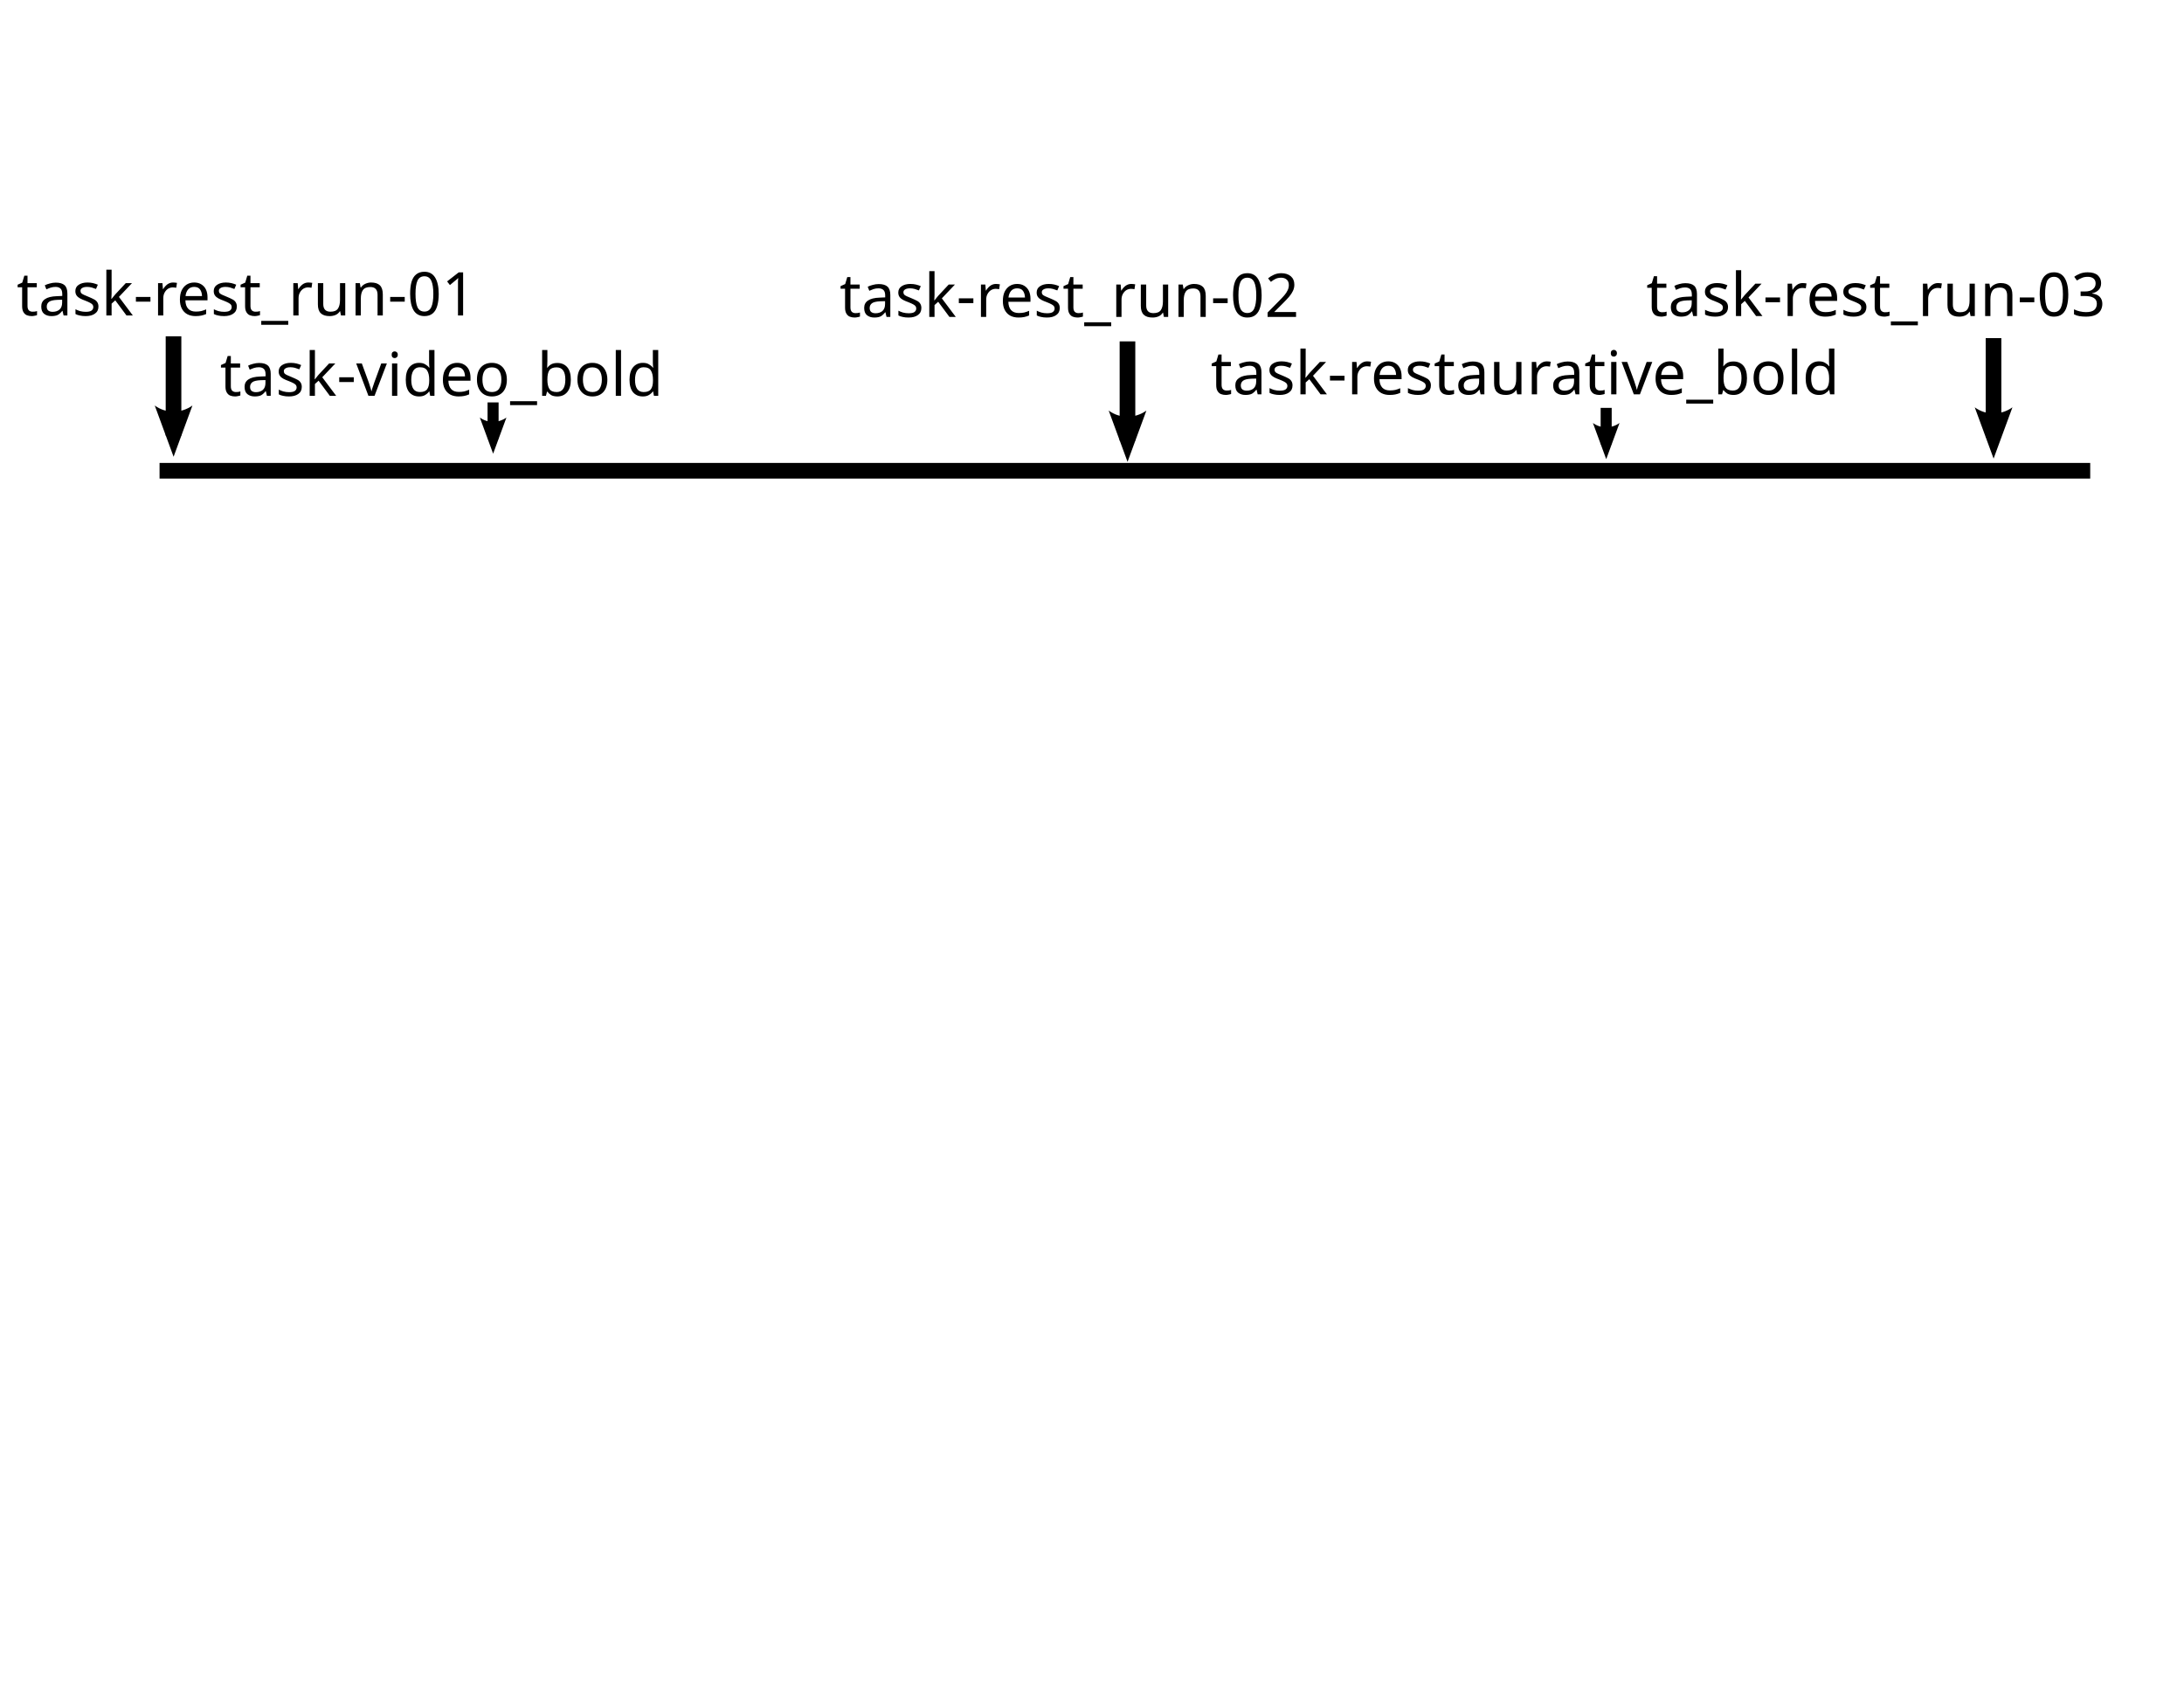
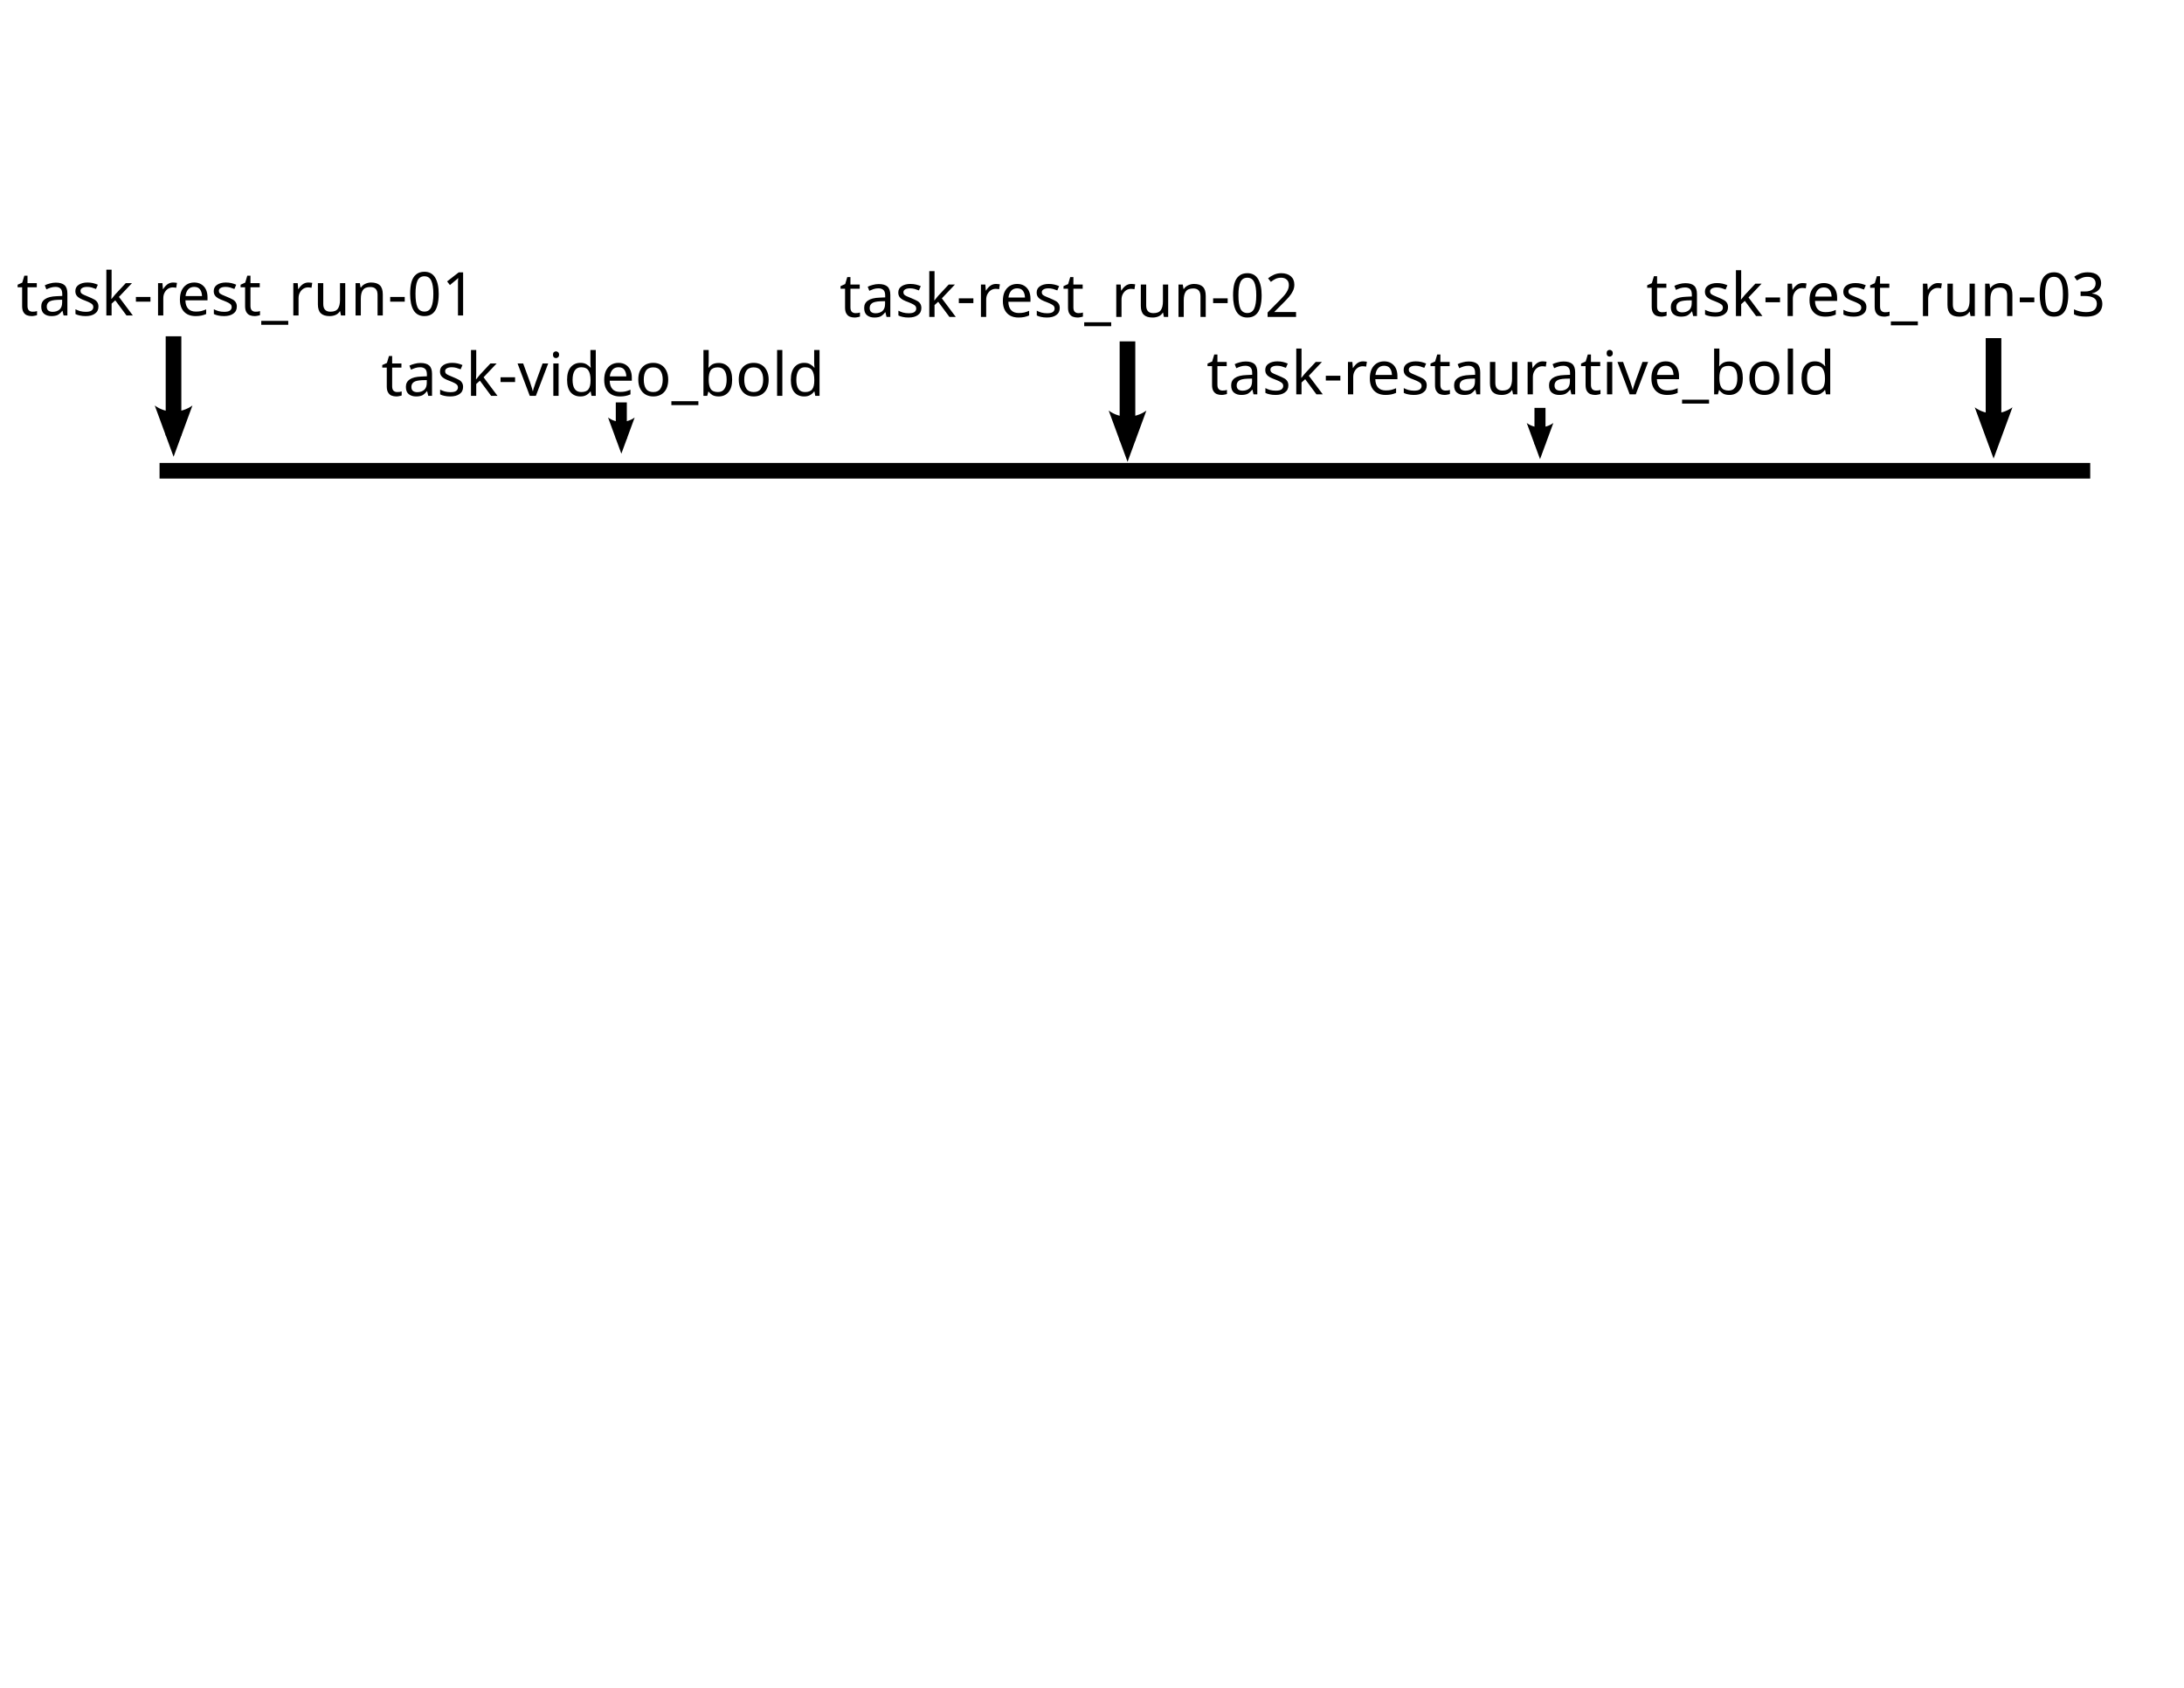
<svg xmlns="http://www.w3.org/2000/svg" width="11in" height="8.5in" viewBox="0 0 279.4 215.9" version="1.1" id="svg5">
  <defs id="defs2">
    <rect x="146.583" y="666.054" width="356.172" height="57.862" id="rect11718" />
    <marker style="overflow:visible;" id="Arrow2Send" refX="0.0" refY="0.0" orient="auto">
      <path transform="scale(0.3) rotate(180) translate(-2.3,0)" d="M 8.719,4.034 L -2.207,0.016 L 8.719,-4.002 C 6.973,-1.63 6.983,1.616 8.719,4.034 z " style="fill-rule:evenodd;fill:context-stroke;stroke-width:0.625;stroke-linejoin:round;" id="path890" />
    </marker>
    <marker style="overflow:visible;" id="Arrow2Mend" refX="0.0" refY="0.0" orient="auto">
      <path transform="scale(0.6) rotate(180) translate(0,0)" d="M 8.719,4.034 L -2.207,0.016 L 8.719,-4.002 C 6.973,-1.63 6.983,1.616 8.719,4.034 z " style="fill-rule:evenodd;fill:context-stroke;stroke-width:0.625;stroke-linejoin:round;" id="path884" />
    </marker>
    <marker style="overflow:visible" id="Arrow2Send-8" refX="0" refY="0" orient="auto">
      <path transform="matrix(-0.3,0,0,-0.3,0.69,0)" d="M 8.719,4.034 -2.207,0.016 8.719,-4.002 c -1.745,2.372 -1.735,5.617 -6e-7,8.035 z" style="fill:context-stroke;fill-rule:evenodd;stroke-width:0.625;stroke-linejoin:round" id="path890-4" />
    </marker>
    <marker style="overflow:visible" id="Arrow2Send-9" refX="0" refY="0" orient="auto">
      <path transform="matrix(-0.3,0,0,-0.3,0.69,0)" d="M 8.719,4.034 -2.207,0.016 8.719,-4.002 c -1.745,2.372 -1.735,5.617 -6e-7,8.035 z" style="fill:context-stroke;fill-rule:evenodd;stroke-width:0.625;stroke-linejoin:round" id="path890-3" />
    </marker>
    <marker style="overflow:visible" id="Arrow2Send-9-1" refX="0" refY="0" orient="auto">
      <path transform="matrix(-0.3,0,0,-0.3,0.69,0)" d="M 8.719,4.034 -2.207,0.016 8.719,-4.002 c -1.745,2.372 -1.735,5.617 -6e-7,8.035 z" style="fill:context-stroke;fill-rule:evenodd;stroke-width:0.625;stroke-linejoin:round" id="path890-3-3" />
    </marker>
    <marker style="overflow:visible" id="Arrow2Send-8-1" refX="0" refY="0" orient="auto">
      <path transform="matrix(-0.3,0,0,-0.3,0.69,0)" d="M 8.719,4.034 -2.207,0.016 8.719,-4.002 c -1.745,2.372 -1.735,5.617 -6e-7,8.035 z" style="fill:context-stroke;fill-rule:evenodd;stroke-width:0.625;stroke-linejoin:round" id="path890-4-5" />
    </marker>
  </defs>
  <g id="layer1">
    <path style="fill:none;stroke:#000000;stroke-width:2;stroke-linecap:butt;stroke-linejoin:miter;stroke-opacity:1;stroke-miterlimit:4;stroke-dasharray:none" d="M 20.412,60.216 H 267.402" id="path42" />
    <path style="fill:none;stroke:#000000;stroke-width:2;stroke-linecap:butt;stroke-linejoin:miter;stroke-miterlimit:4;stroke-dasharray:none;stroke-opacity:1;marker-end:url(#Arrow2Send)" d="M 22.198,43.017 V 55.721" id="path40" />
    <path style="fill:none;stroke:#000000;stroke-width:2;stroke-linecap:butt;stroke-linejoin:miter;stroke-miterlimit:4;stroke-dasharray:none;stroke-opacity:1;marker-end:url(#Arrow2Send-9)" d="M 144.238,43.667 V 56.371" id="path40-9" />
    <path style="fill:none;stroke:#000000;stroke-width:2;stroke-linecap:butt;stroke-linejoin:miter;stroke-miterlimit:4;stroke-dasharray:none;stroke-opacity:1;marker-end:url(#Arrow2Send-9-1)" d="M 255.032,43.251 V 55.955" id="path40-9-4" />
-     <path style="fill:none;stroke:#000000;stroke-width:1.412;stroke-linecap:butt;stroke-linejoin:miter;stroke-miterlimit:4;stroke-dasharray:none;stroke-opacity:1;marker-end:url(#Arrow2Send-8)" d="m 63.08,51.474 v 4.652" id="path40-0" />
-     <path style="fill:none;stroke:#000000;stroke-width:1.412;stroke-linecap:butt;stroke-linejoin:miter;stroke-miterlimit:4;stroke-dasharray:none;stroke-opacity:1;marker-end:url(#Arrow2Send-8-1)" d="m 205.478,52.173 v 4.652" id="path40-0-9" />
+     <path style="fill:none;stroke:#000000;stroke-width:1.412;stroke-linecap:butt;stroke-linejoin:miter;stroke-miterlimit:4;stroke-dasharray:none;stroke-opacity:1;marker-end:url(#Arrow2Send-8)" d="m 79.484,51.474 v 4.652" id="path40-0" />
+     <path style="fill:none;stroke:#000000;stroke-width:1.412;stroke-linecap:butt;stroke-linejoin:miter;stroke-miterlimit:4;stroke-dasharray:none;stroke-opacity:1;marker-end:url(#Arrow2Send-8-1)" d="m 197.011,52.173 v 4.652" id="path40-0-9" />
    <text xml:space="preserve" transform="scale(0.2645833)" id="text11716" style="fill:black;fill-opacity:1;line-height:1.25;stroke:none;font-family:sans-serif;font-style:normal;font-weight:normal;font-size:40px;white-space:pre;shape-inside:url(#rect11718)" />
    <text xml:space="preserve" style="font-style:normal;font-weight:normal;font-size:7.724px;line-height:1.25;font-family:sans-serif;fill:#000000;fill-opacity:1;stroke:none;stroke-width:0.193" x="2.128" y="40.353" id="text16367">
      <tspan id="tspan16365" style="stroke-width:0.193" x="2.128" y="40.353">task-rest_run-01</tspan>
    </text>
    <text xml:space="preserve" style="font-style:normal;font-weight:normal;font-size:7.724px;line-height:1.25;font-family:sans-serif;fill:#000000;fill-opacity:1;stroke:none;stroke-width:0.193" x="107.407" y="40.537" id="text16367-1">
      <tspan id="tspan16365-7" style="stroke-width:0.193" x="107.407" y="40.537">task-rest_run-02</tspan>
      <tspan style="stroke-width:0.193" x="107.407" y="50.192" id="tspan20469" />
    </text>
    <text xml:space="preserve" style="font-style:normal;font-weight:normal;font-size:7.724px;line-height:1.25;font-family:sans-serif;fill:#000000;fill-opacity:1;stroke:none;stroke-width:0.193" x="210.603" y="40.423" id="text16367-9">
      <tspan id="tspan16365-9" style="stroke-width:0.193" x="210.603" y="40.423">task-rest_run-03</tspan>
    </text>
-     <text xml:space="preserve" style="font-style:normal;font-weight:normal;font-size:7.724px;line-height:1.25;font-family:sans-serif;fill:#000000;fill-opacity:1;stroke:none;stroke-width:0.193" x="154.886" y="50.441" id="text16367-6">
-       <tspan id="tspan16365-4" style="stroke-width:0.193" x="154.886" y="50.441">task-restaurative_bold</tspan>
+     <text xml:space="preserve" style="font-style:normal;font-weight:normal;font-size:7.724px;line-height:1.25;font-family:sans-serif;fill:#000000;fill-opacity:1;stroke:none;stroke-width:0.193" x="154.357" y="50.441" id="text16367-6">
+       <tspan id="tspan16365-4" style="stroke-width:0.193" x="154.357" y="50.441">task-restaurative_bold</tspan>
    </text>
-     <text xml:space="preserve" style="font-style:normal;font-weight:normal;font-size:7.724px;line-height:1.25;font-family:sans-serif;fill:#000000;fill-opacity:1;stroke:none;stroke-width:0.193" x="28.142" y="50.63" id="text16367-8">
-       <tspan id="tspan16365-0" style="stroke-width:0.193" x="28.142" y="50.63">task-video_bold</tspan>
+     <text xml:space="preserve" style="font-style:normal;font-weight:normal;font-size:7.724px;line-height:1.25;font-family:sans-serif;fill:#000000;fill-opacity:1;stroke:none;stroke-width:0.193" x="48.779" y="50.63" id="text16367-8">
+       <tspan id="tspan16365-0" style="stroke-width:0.193" x="48.779" y="50.63">task-video_bold</tspan>
    </text>
  </g>
</svg>
